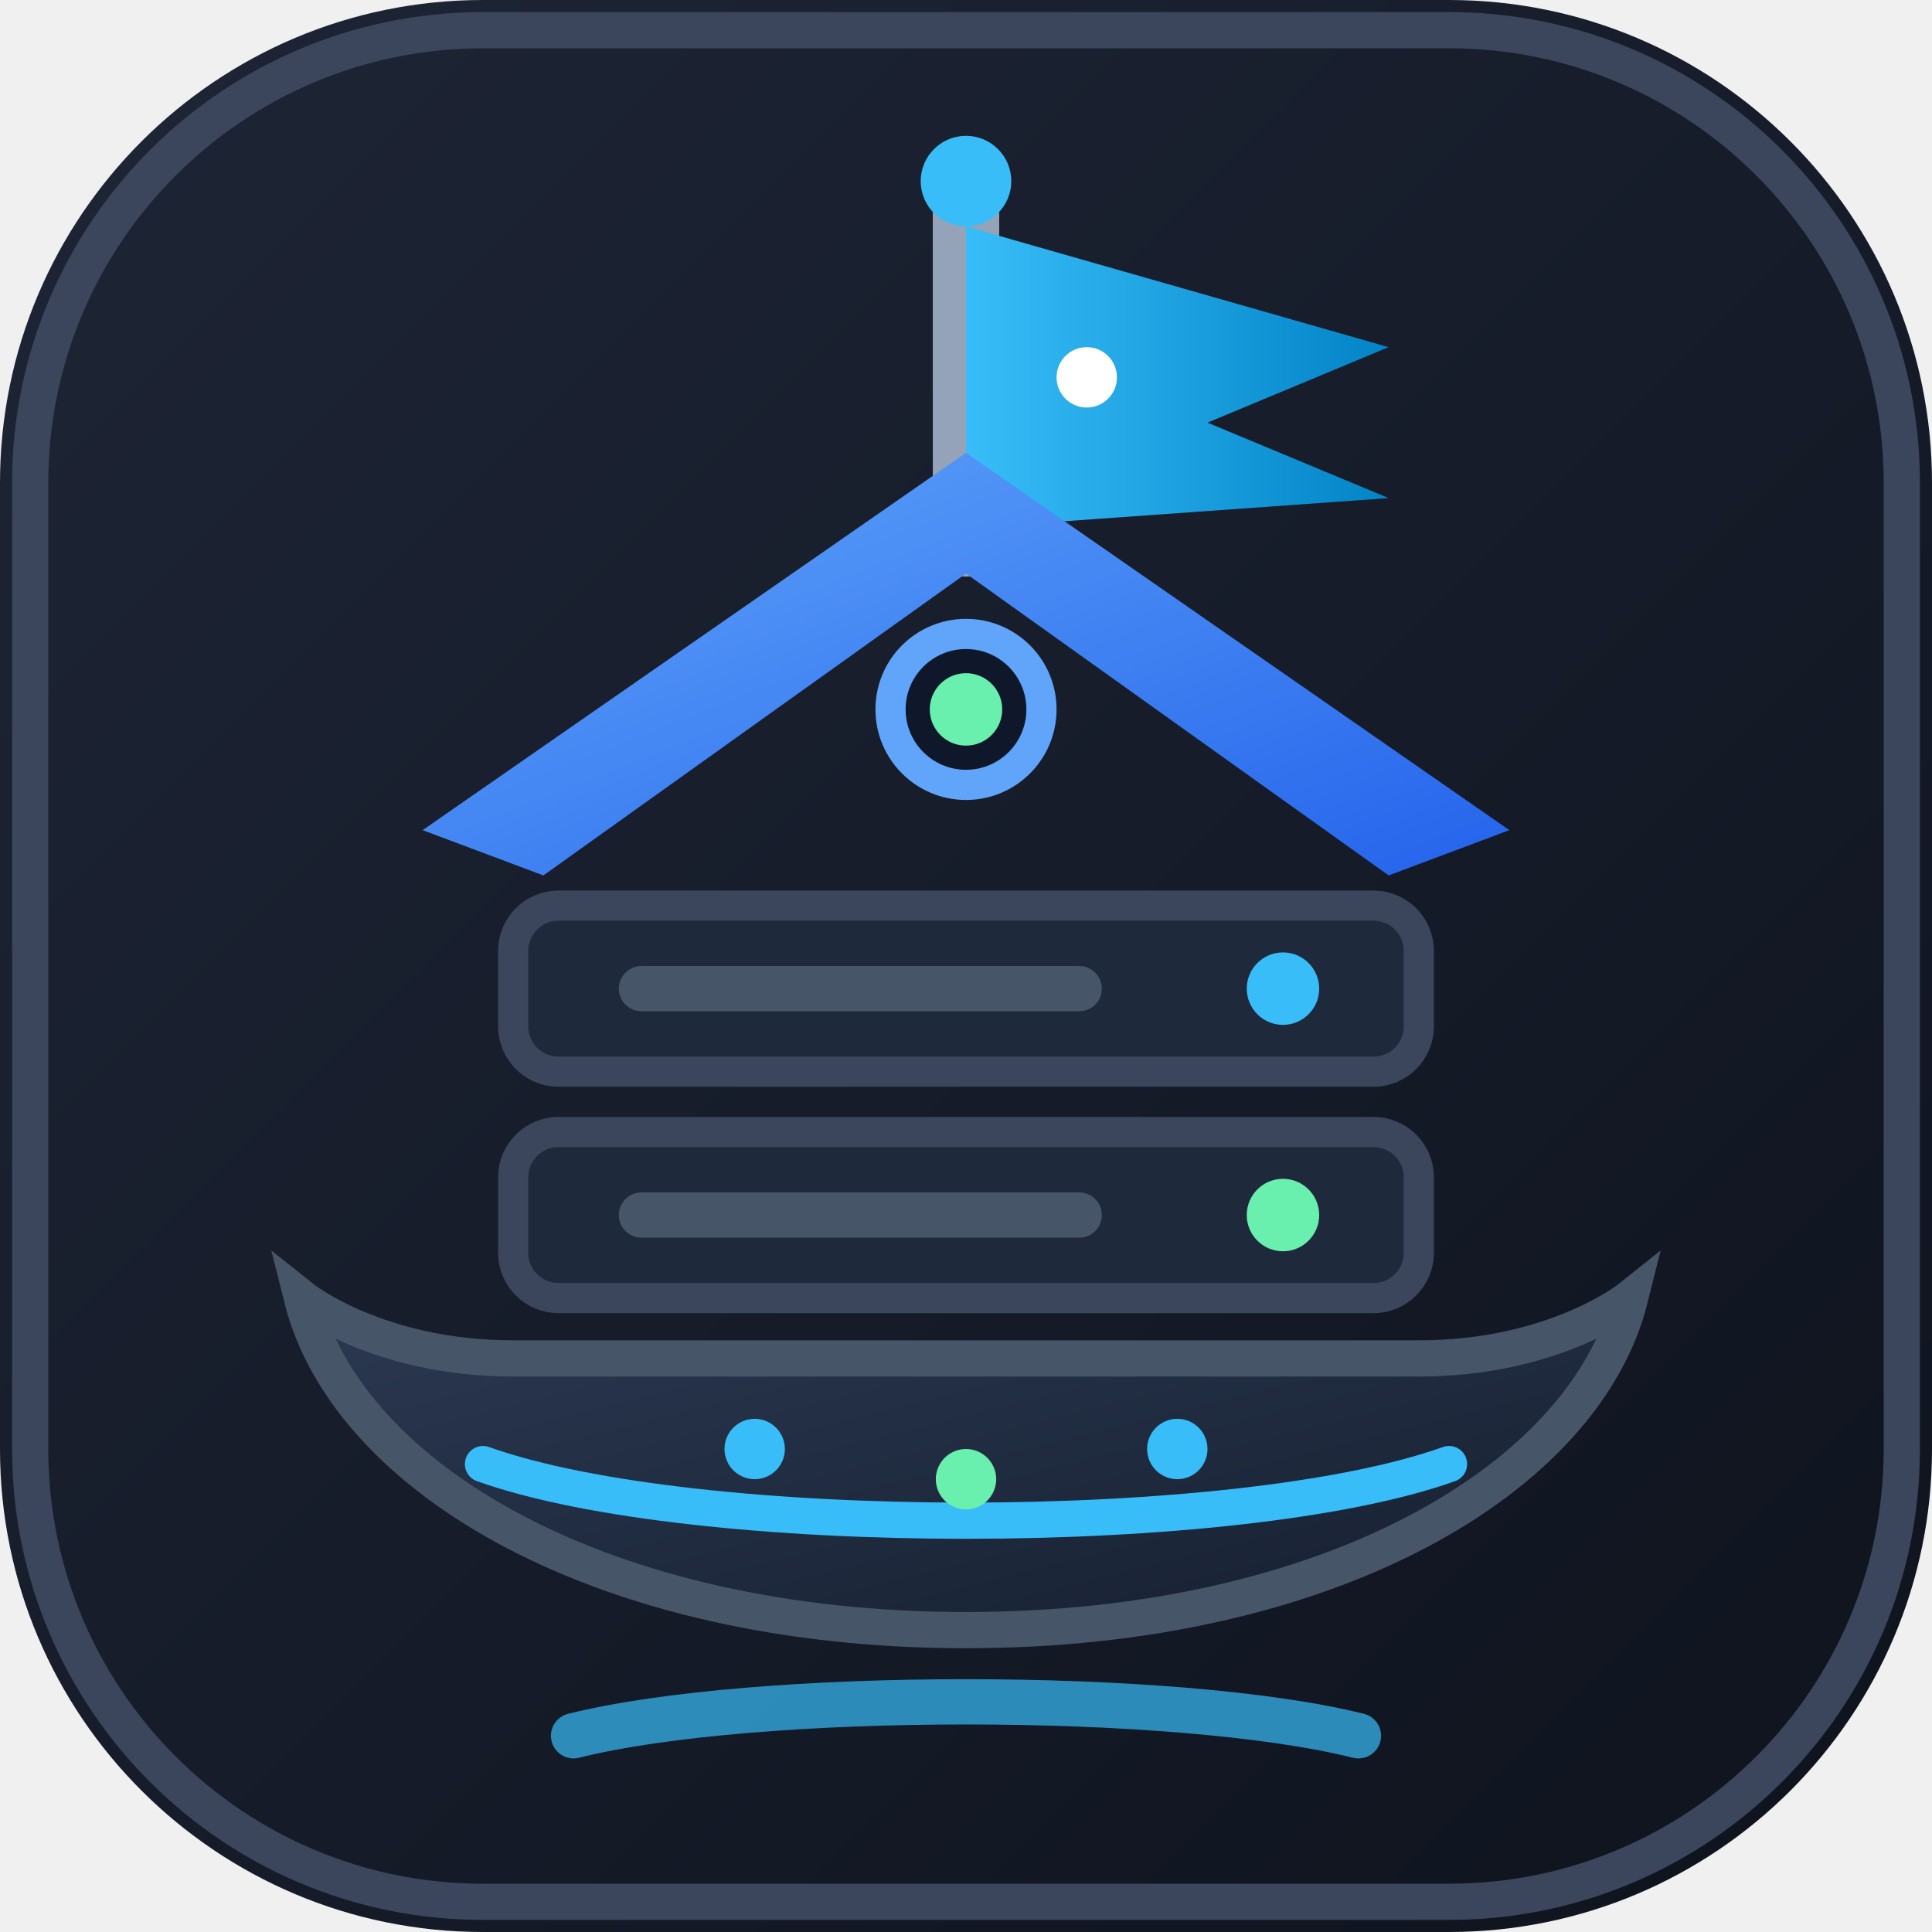
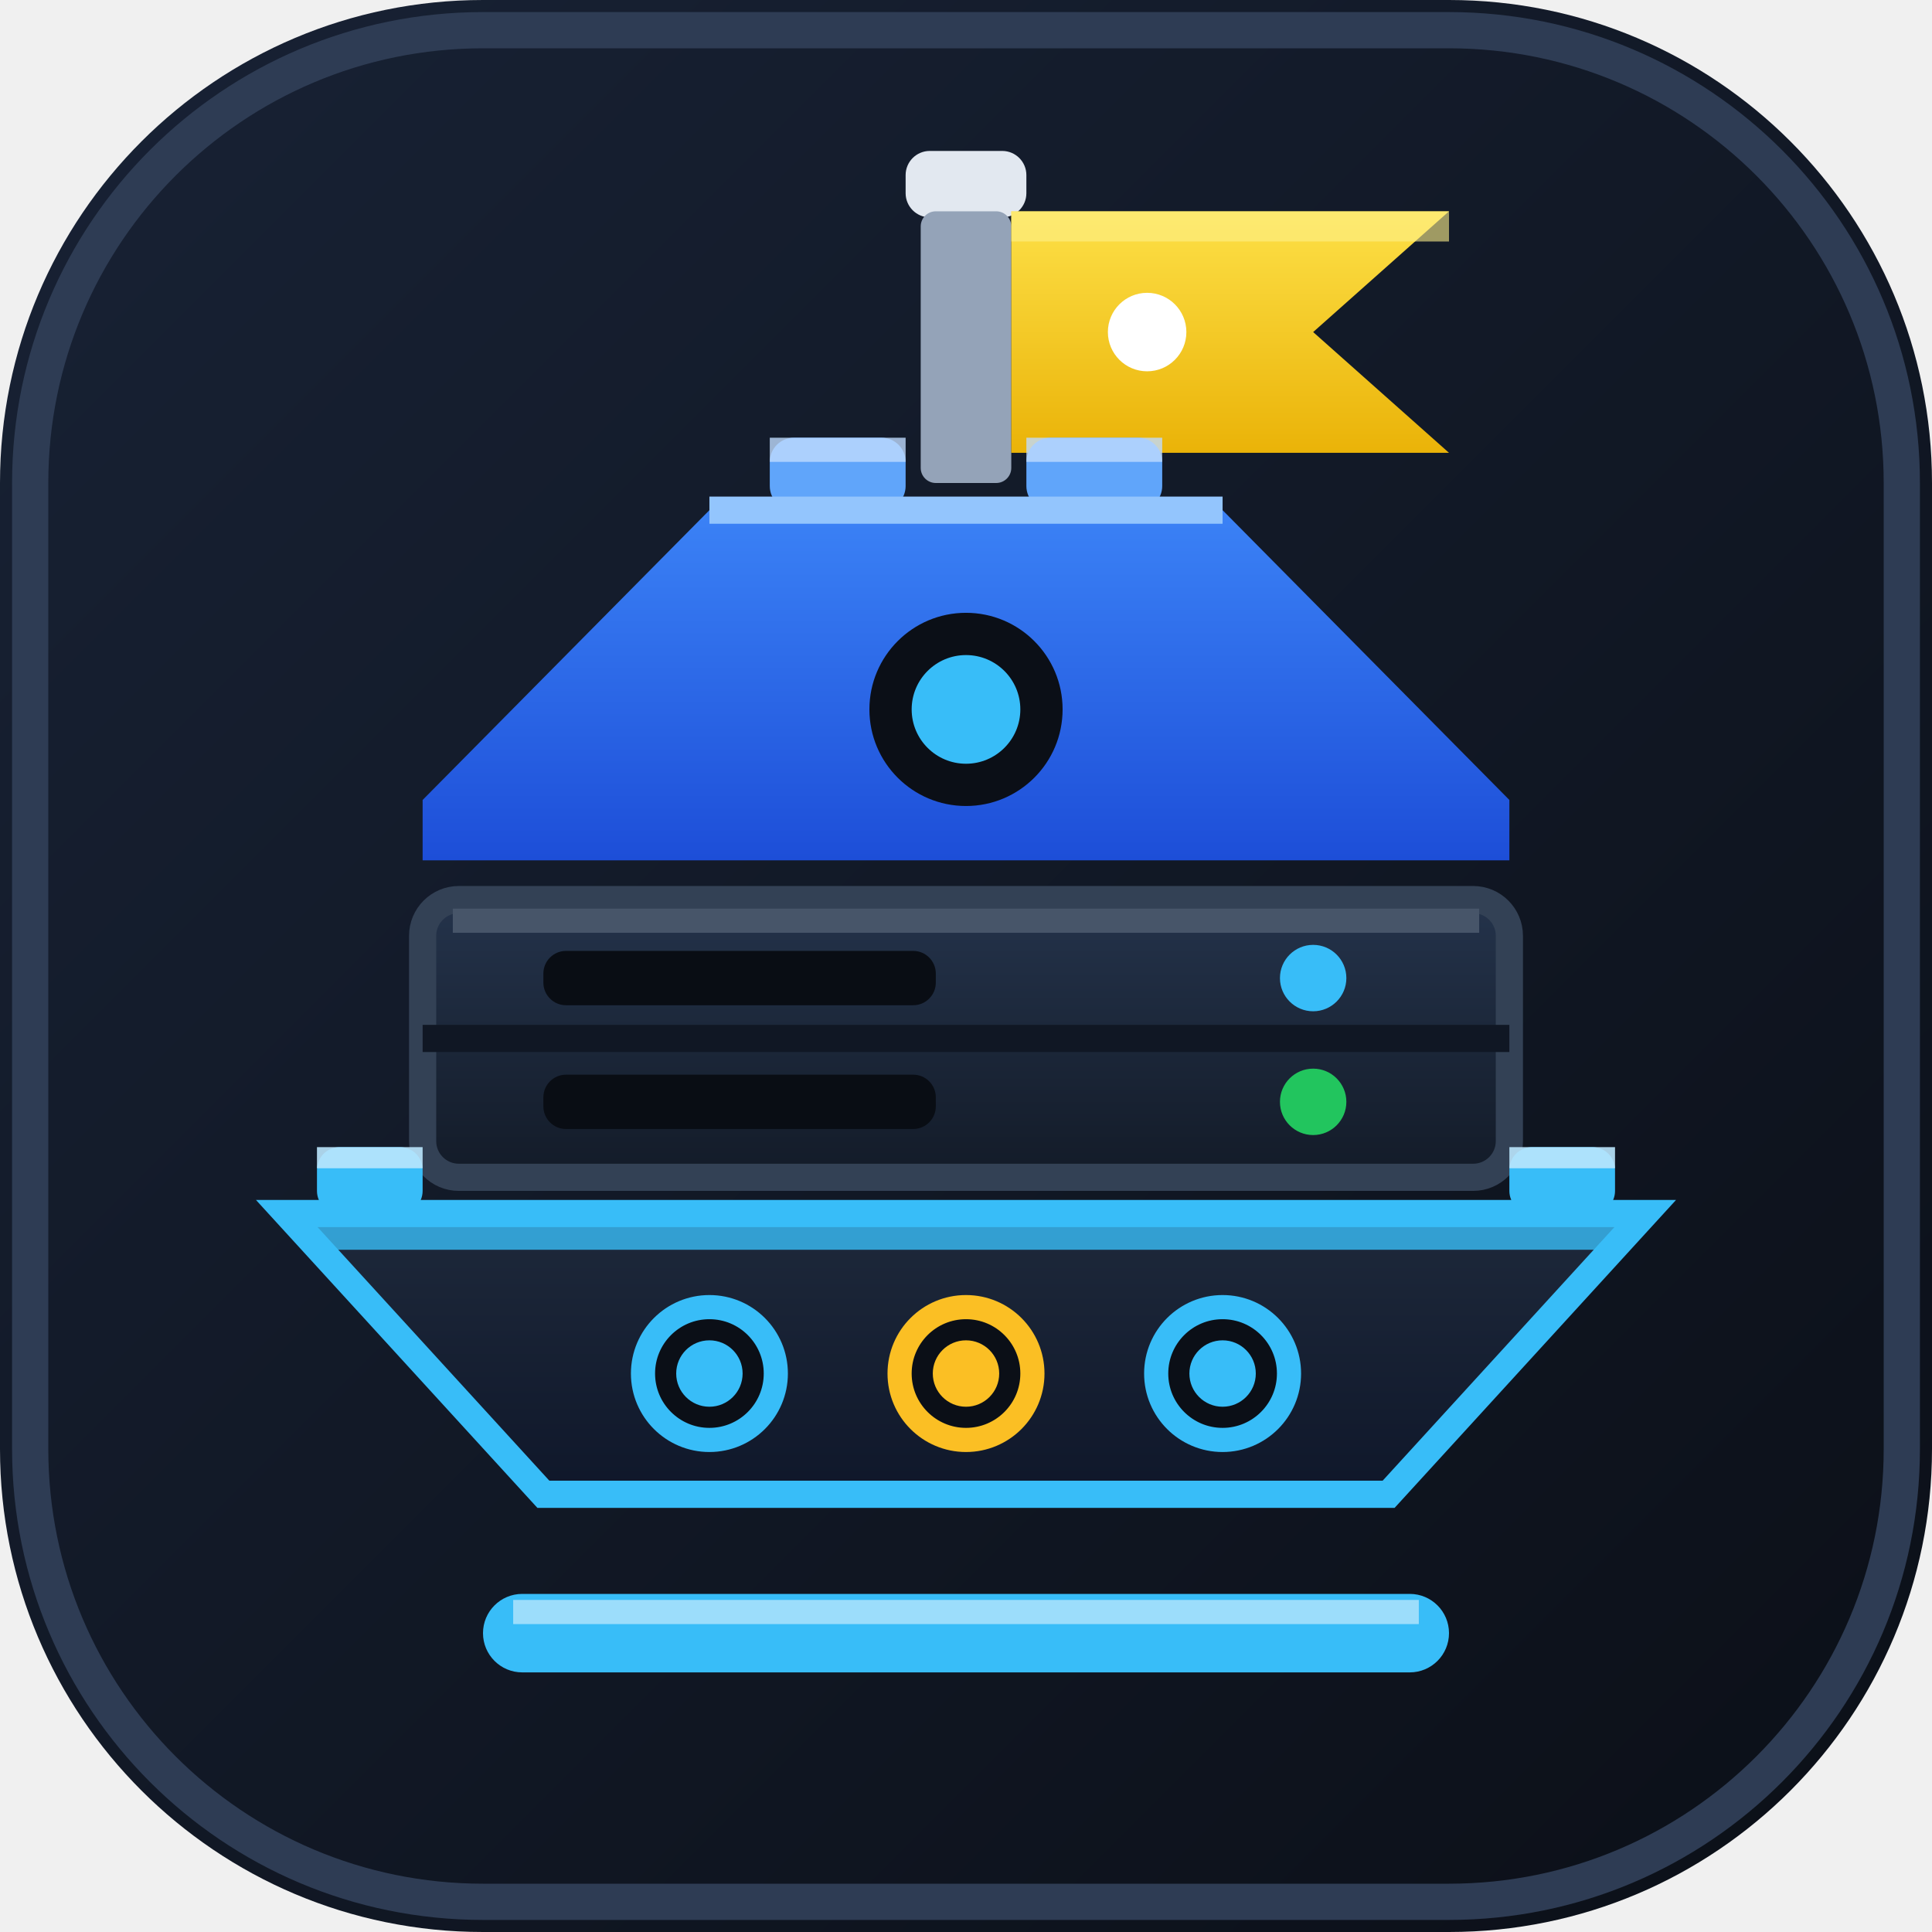
<svg xmlns="http://www.w3.org/2000/svg" viewBox="0 0 64 64" width="64" height="64" fill="none">
  <defs>
-     <linearGradient id="arhFavBg" x1="0%" y1="0%" x2="100%" y2="100%">
-       <stop offset="0%" stop-color="#1e2536" />
-       <stop offset="100%" stop-color="#0e131d" />
+     <linearGradient id="legoFavBg" x1="0%" y1="0%" x2="100%" y2="100%">
+       <stop offset="0%" stop-color="#182235" />
+       <stop offset="100%" stop-color="#0b0f17" />
    </linearGradient>
-     <linearGradient id="arhFavRoof" x1="0%" y1="0%" x2="100%" y2="100%">
-       <stop offset="0%" stop-color="#60a5fa" />
-       <stop offset="100%" stop-color="#2563eb" />
+     <linearGradient id="legoFavFlag" x1="0%" y1="0%" x2="0%" y2="100%">
+       <stop offset="0%" stop-color="#fde047" />
+       <stop offset="100%" stop-color="#eab308" />
    </linearGradient>
-     <linearGradient id="arhFavFlag" x1="0%" y1="0%" x2="100%" y2="0%">
-       <stop offset="0%" stop-color="#38bdf8" />
-       <stop offset="100%" stop-color="#0284c7" />
+     <linearGradient id="legoFavRoof" x1="0%" y1="0%" x2="0%" y2="100%">
+       <stop offset="0%" stop-color="#3b82f6" />
+       <stop offset="100%" stop-color="#1d4ed8" />
    </linearGradient>
-     <linearGradient id="arhFavHull" x1="0%" y1="0%" x2="100%" y2="100%">
-       <stop offset="0%" stop-color="#2b3952" />
-       <stop offset="100%" stop-color="#151e2e" />
+     <linearGradient id="legoFavCabin" x1="0%" y1="0%" x2="0%" y2="100%">
+       <stop offset="0%" stop-color="#24334b" />
+       <stop offset="100%" stop-color="#131b28" />
+     </linearGradient>
+     <linearGradient id="legoFavHull" x1="0%" y1="0%" x2="0%" y2="100%">
+       <stop offset="0%" stop-color="#1e293b" />
+       <stop offset="100%" stop-color="#0f172a" />
    </linearGradient>
  </defs>
-   <rect width="64" height="64" rx="16" fill="url(#arhFavBg)" />
-   <rect width="62" height="62" x="1" y="1" rx="15" stroke="#3b455b" stroke-width="1.2" fill="none" />
-   <line x1="32" y1="6" x2="32" y2="18" stroke="#94a3b8" stroke-width="2.2" stroke-linecap="round" />
-   <circle cx="32" cy="6" r="1.5" fill="#38bdf8" />
-   <path d="M 32 7.5 L 46 11.5 L 40 14 L 46 16.5 L 32 17.5 Z" fill="url(#arhFavFlag)" />
-   <circle cx="36" cy="12.5" r="1" fill="#ffffff" />
-   <path d="M 14 27.5 L 32 15 L 50 27.5 L 46 29 L 32 19 L 18 29 Z" fill="url(#arhFavRoof)" />
-   <circle cx="32" cy="23.5" r="2.5" fill="#0f172a" stroke="#60a5fa" stroke-width="1" />
-   <circle cx="32" cy="23.5" r="1.2" fill="#69f0ae" />
-   <rect x="17" y="30" width="30" height="5.5" rx="1.5" fill="#1e293b" stroke="#3b455b" stroke-width="1" />
-   <rect x="20.5" y="32" width="16" height="1.5" rx="0.75" fill="#475569" />
-   <circle cx="42.5" cy="32.75" r="1.2" fill="#38bdf8" />
-   <rect x="17" y="37.5" width="30" height="5.5" rx="1.5" fill="#1e293b" stroke="#3b455b" stroke-width="1" />
-   <rect x="20.5" y="39.5" width="16" height="1.5" rx="0.75" fill="#475569" />
-   <circle cx="42.5" cy="40.25" r="1.2" fill="#69f0ae" />
-   <path d="M 17 45 L 47 45 C 51.5 45 54 43 54 43 C 52.5 49 44 54 32 54 C 20 54 11.5 49 10 43 C 10 43 12.5 45 17 45 Z" fill="url(#arhFavHull)" stroke="#475569" stroke-width="1.2" />
-   <path d="M 16 48.5 C 23 51 41 51 48 48.5" stroke="#38bdf8" stroke-width="1.2" stroke-linecap="round" />
-   <circle cx="25" cy="48" r="1" fill="#38bdf8" />
-   <circle cx="32" cy="49" r="1" fill="#69f0ae" />
-   <circle cx="39" cy="48" r="1" fill="#38bdf8" />
-   <path d="M 19 57.5 C 25 56 39 56 45 57.5" stroke="#38bdf8" stroke-width="1.5" stroke-linecap="round" stroke-opacity="0.7" />
+   <rect width="64" height="64" rx="16" fill="url(#legoFavBg)" />
+   <rect width="62" height="62" x="1" y="1" rx="15" stroke="#2e3c54" stroke-width="1.2" fill="none" />
+   <rect x="30" y="5" width="4" height="2.2" rx="0.8" fill="#e2e8f0" />
+   <rect x="30.5" y="7" width="3" height="9" rx="0.5" fill="#94a3b8" />
+   <path d="M 33.5 7 L 48 7 L 43.5 11 L 48 15 L 33.5 15 Z" fill="url(#legoFavFlag)" />
+   <rect x="33.5" y="7" width="14.5" height="1" fill="#fef08a" opacity="0.6" />
+   <circle cx="38" cy="11" r="1.3" fill="#ffffff" />
+   <g>
+     <rect x="25.5" y="14.5" width="4.5" height="2.4" rx="0.8" fill="#60a5fa" />
+     <rect x="25.5" y="14.5" width="4.5" height="0.8" fill="#bfdbfe" opacity="0.8" />
+   </g>
+   <g>
+     <rect x="34" y="14.5" width="4.5" height="2.4" rx="0.8" fill="#60a5fa" />
+     <rect x="34" y="14.5" width="4.5" height="0.8" fill="#bfdbfe" opacity="0.8" />
+   </g>
+   <path d="M 23.5 16.9 L 40.5 16.9 L 50 26.5 L 50 28.5 L 14 28.5 L 14 26.5 Z" fill="url(#legoFavRoof)" />
+   <path d="M 23.5 16.9 L 40.5 16.9" stroke="#93c5fd" stroke-width="0.9" />
+   <circle cx="32" cy="23.5" r="3.2" fill="#0b0f17" />
+   <circle cx="32" cy="23.5" r="1.8" fill="#38bdf8" />
+   <rect x="14" y="29.8" width="36" height="9.2" rx="1.2" fill="url(#legoFavCabin)" stroke="#334155" stroke-width="0.9" />
+   <line x1="15" y1="30.5" x2="49" y2="30.5" stroke="#475569" stroke-width="0.8" />
+   <line x1="14" y1="34.4" x2="50" y2="34.4" stroke="#101724" stroke-width="0.9" />
+   <rect x="18" y="31.5" width="13" height="1.8" rx="0.75" fill="#090d14" />
+   <circle cx="43.5" cy="32.4" r="1.1" fill="#38bdf8" />
+   <rect x="18" y="35.6" width="13" height="1.8" rx="0.75" fill="#090d14" />
+   <circle cx="43.5" cy="36.5" r="1.1" fill="#22c55e" />
+   <g>
+     <rect x="10.5" y="38" width="3.5" height="2.2" rx="0.75" fill="#38bdf8" />
+     <rect x="10.5" y="38" width="3.5" height="0.7" fill="#bae6fd" opacity="0.9" />
+   </g>
+   <g>
+     <rect x="50" y="38" width="3.5" height="2.2" rx="0.75" fill="#38bdf8" />
+     <rect x="50" y="38" width="3.5" height="0.7" fill="#bae6fd" opacity="0.9" />
+   </g>
+   <path d="M 9.5 40.2 L 54.5 40.2 L 46 49.5 L 18 49.5 Z" fill="url(#legoFavHull)" stroke="#38bdf8" stroke-width="0.9" />
+   <line x1="10.5" y1="41" x2="53.5" y2="41" stroke="#38bdf8" stroke-width="0.8" opacity="0.8" />
+   <circle cx="23.5" cy="45.5" r="2.2" fill="#0b0f17" stroke="#38bdf8" stroke-width="0.8" />
+   <circle cx="23.5" cy="45.5" r="1.1" fill="#38bdf8" />
+   <circle cx="32" cy="45.5" r="2.2" fill="#0b0f17" stroke="#fbbf24" stroke-width="0.8" />
+   <circle cx="32" cy="45.5" r="1.1" fill="#fbbf24" />
+   <circle cx="40.5" cy="45.5" r="2.2" fill="#0b0f17" stroke="#38bdf8" stroke-width="0.8" />
+   <circle cx="40.5" cy="45.5" r="1.1" fill="#38bdf8" />
+   <rect x="16" y="52.8" width="32" height="2.6" rx="1.3" fill="#38bdf8" />
+   <rect x="17" y="53" width="30" height="0.8" fill="#e0f2fe" opacity="0.6" />
</svg>
